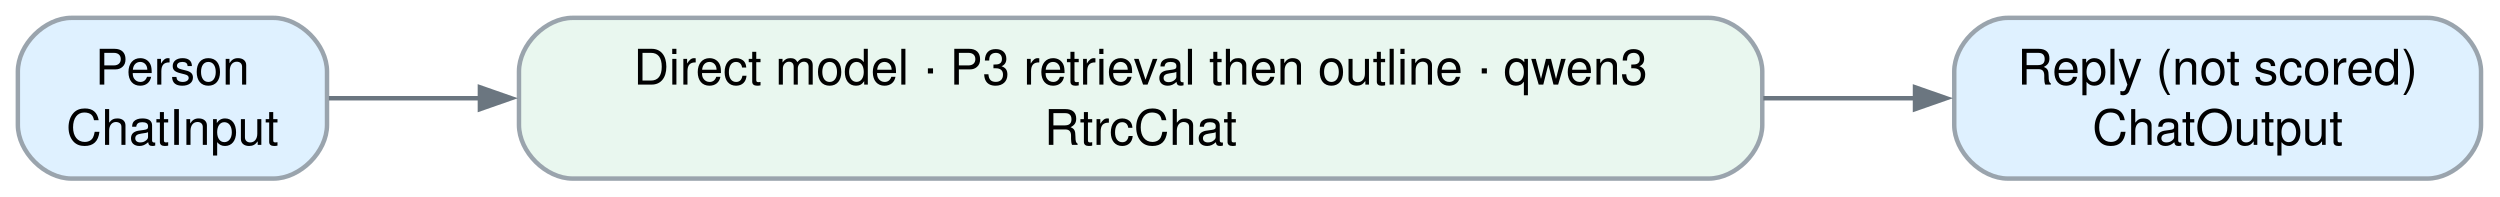
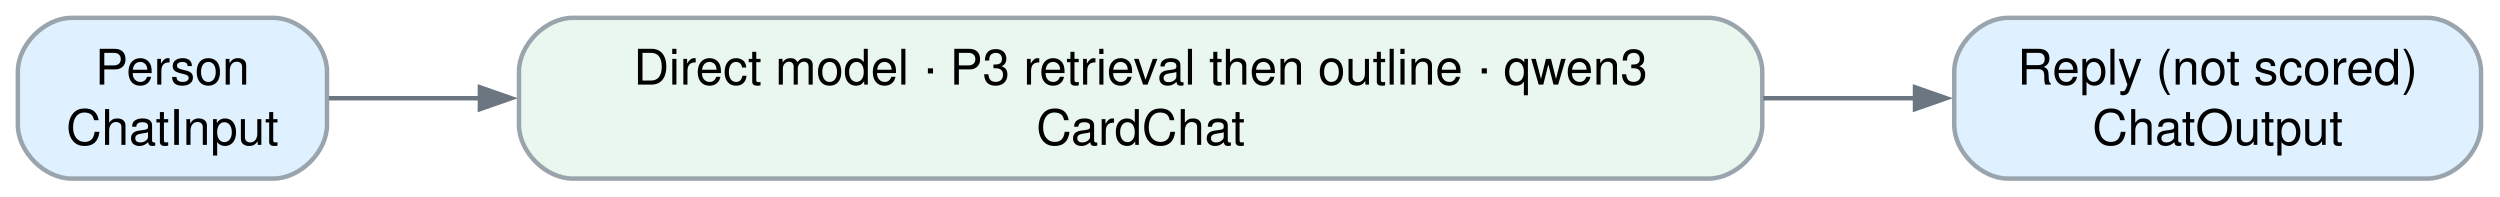
<svg xmlns="http://www.w3.org/2000/svg" width="560pt" height="44pt" viewBox="0.00 0.00 560.00 44.00">
  <g id="graph0" class="graph" transform="scale(1 1) rotate(0) translate(4 40)">
    <g id="node1" class="node">
      <path fill="#dff1ff" stroke="#9aa4ad" d="M57.25,-36C57.25,-36 12,-36 12,-36 6,-36 0,-30 0,-24 0,-24 0,-12 0,-12 0,-6 6,0 12,0 12,0 57.25,0 57.25,0 63.25,0 69.25,-6 69.25,-12 69.25,-12 69.25,-24 69.25,-24 69.25,-30 63.25,-36 57.25,-36" />
      <text xml:space="preserve" text-anchor="middle" x="34.62" y="-21.05" font-family="Helvetica,sans-Serif" font-size="11.00">Person</text>
      <text xml:space="preserve" text-anchor="middle" x="34.62" y="-7.55" font-family="Helvetica,sans-Serif" font-size="11.00">ChatInput</text>
    </g>
    <g id="node2" class="node">
      <path fill="#e9f7ef" stroke="#9aa4ad" d="M378.75,-36C378.75,-36 124.25,-36 124.25,-36 118.25,-36 112.25,-30 112.25,-24 112.25,-24 112.25,-12 112.25,-12 112.25,-6 118.25,0 124.25,0 124.25,0 378.75,0 378.75,0 384.75,0 390.75,-6 390.75,-12 390.75,-12 390.75,-24 390.75,-24 390.75,-30 384.75,-36 378.75,-36" />
      <text xml:space="preserve" text-anchor="middle" x="251.5" y="-21.05" font-family="Helvetica,sans-Serif" font-size="11.00">Direct model · P3 retrieval then outline · qwen3</text>
-       <text xml:space="preserve" text-anchor="middle" x="251.5" y="-7.55" font-family="Helvetica,sans-Serif" font-size="11.00">RtrcChat</text>
+       <text xml:space="preserve" text-anchor="middle" x="251.5" y="-7.55" font-family="Helvetica,sans-Serif" font-size="11.00">CardChat</text>
    </g>
    <g id="edge1" class="edge">
      <path fill="none" stroke="#6b7680" d="M69.67,-18C79.67,-18 91.29,-18 103.73,-18" />
      <polygon fill="#6b7680" stroke="#6b7680" points="103.5,-20.45 110.5,-18 103.5,-15.55 103.5,-20.45" />
    </g>
    <g id="node3" class="node">
      <path fill="#dff1ff" stroke="#9aa4ad" d="M539.75,-36C539.75,-36 445.75,-36 445.75,-36 439.75,-36 433.75,-30 433.75,-24 433.75,-24 433.75,-12 433.75,-12 433.75,-6 439.75,0 445.75,0 445.75,0 539.75,0 539.75,0 545.75,0 551.75,-6 551.75,-12 551.75,-12 551.75,-24 551.75,-24 551.75,-30 545.75,-36 539.75,-36" />
      <text xml:space="preserve" text-anchor="middle" x="492.75" y="-21.05" font-family="Helvetica,sans-Serif" font-size="11.00">Reply (not scored)</text>
      <text xml:space="preserve" text-anchor="middle" x="492.75" y="-7.55" font-family="Helvetica,sans-Serif" font-size="11.00">ChatOutput</text>
    </g>
    <g id="edge2" class="edge">
      <path fill="none" stroke="#6b7680" d="M390.98,-18C402.72,-18 414.21,-18 424.99,-18" />
      <polygon fill="#6b7680" stroke="#6b7680" points="424.96,-20.45 431.96,-18 424.96,-15.55 424.96,-20.45" />
    </g>
  </g>
</svg>
